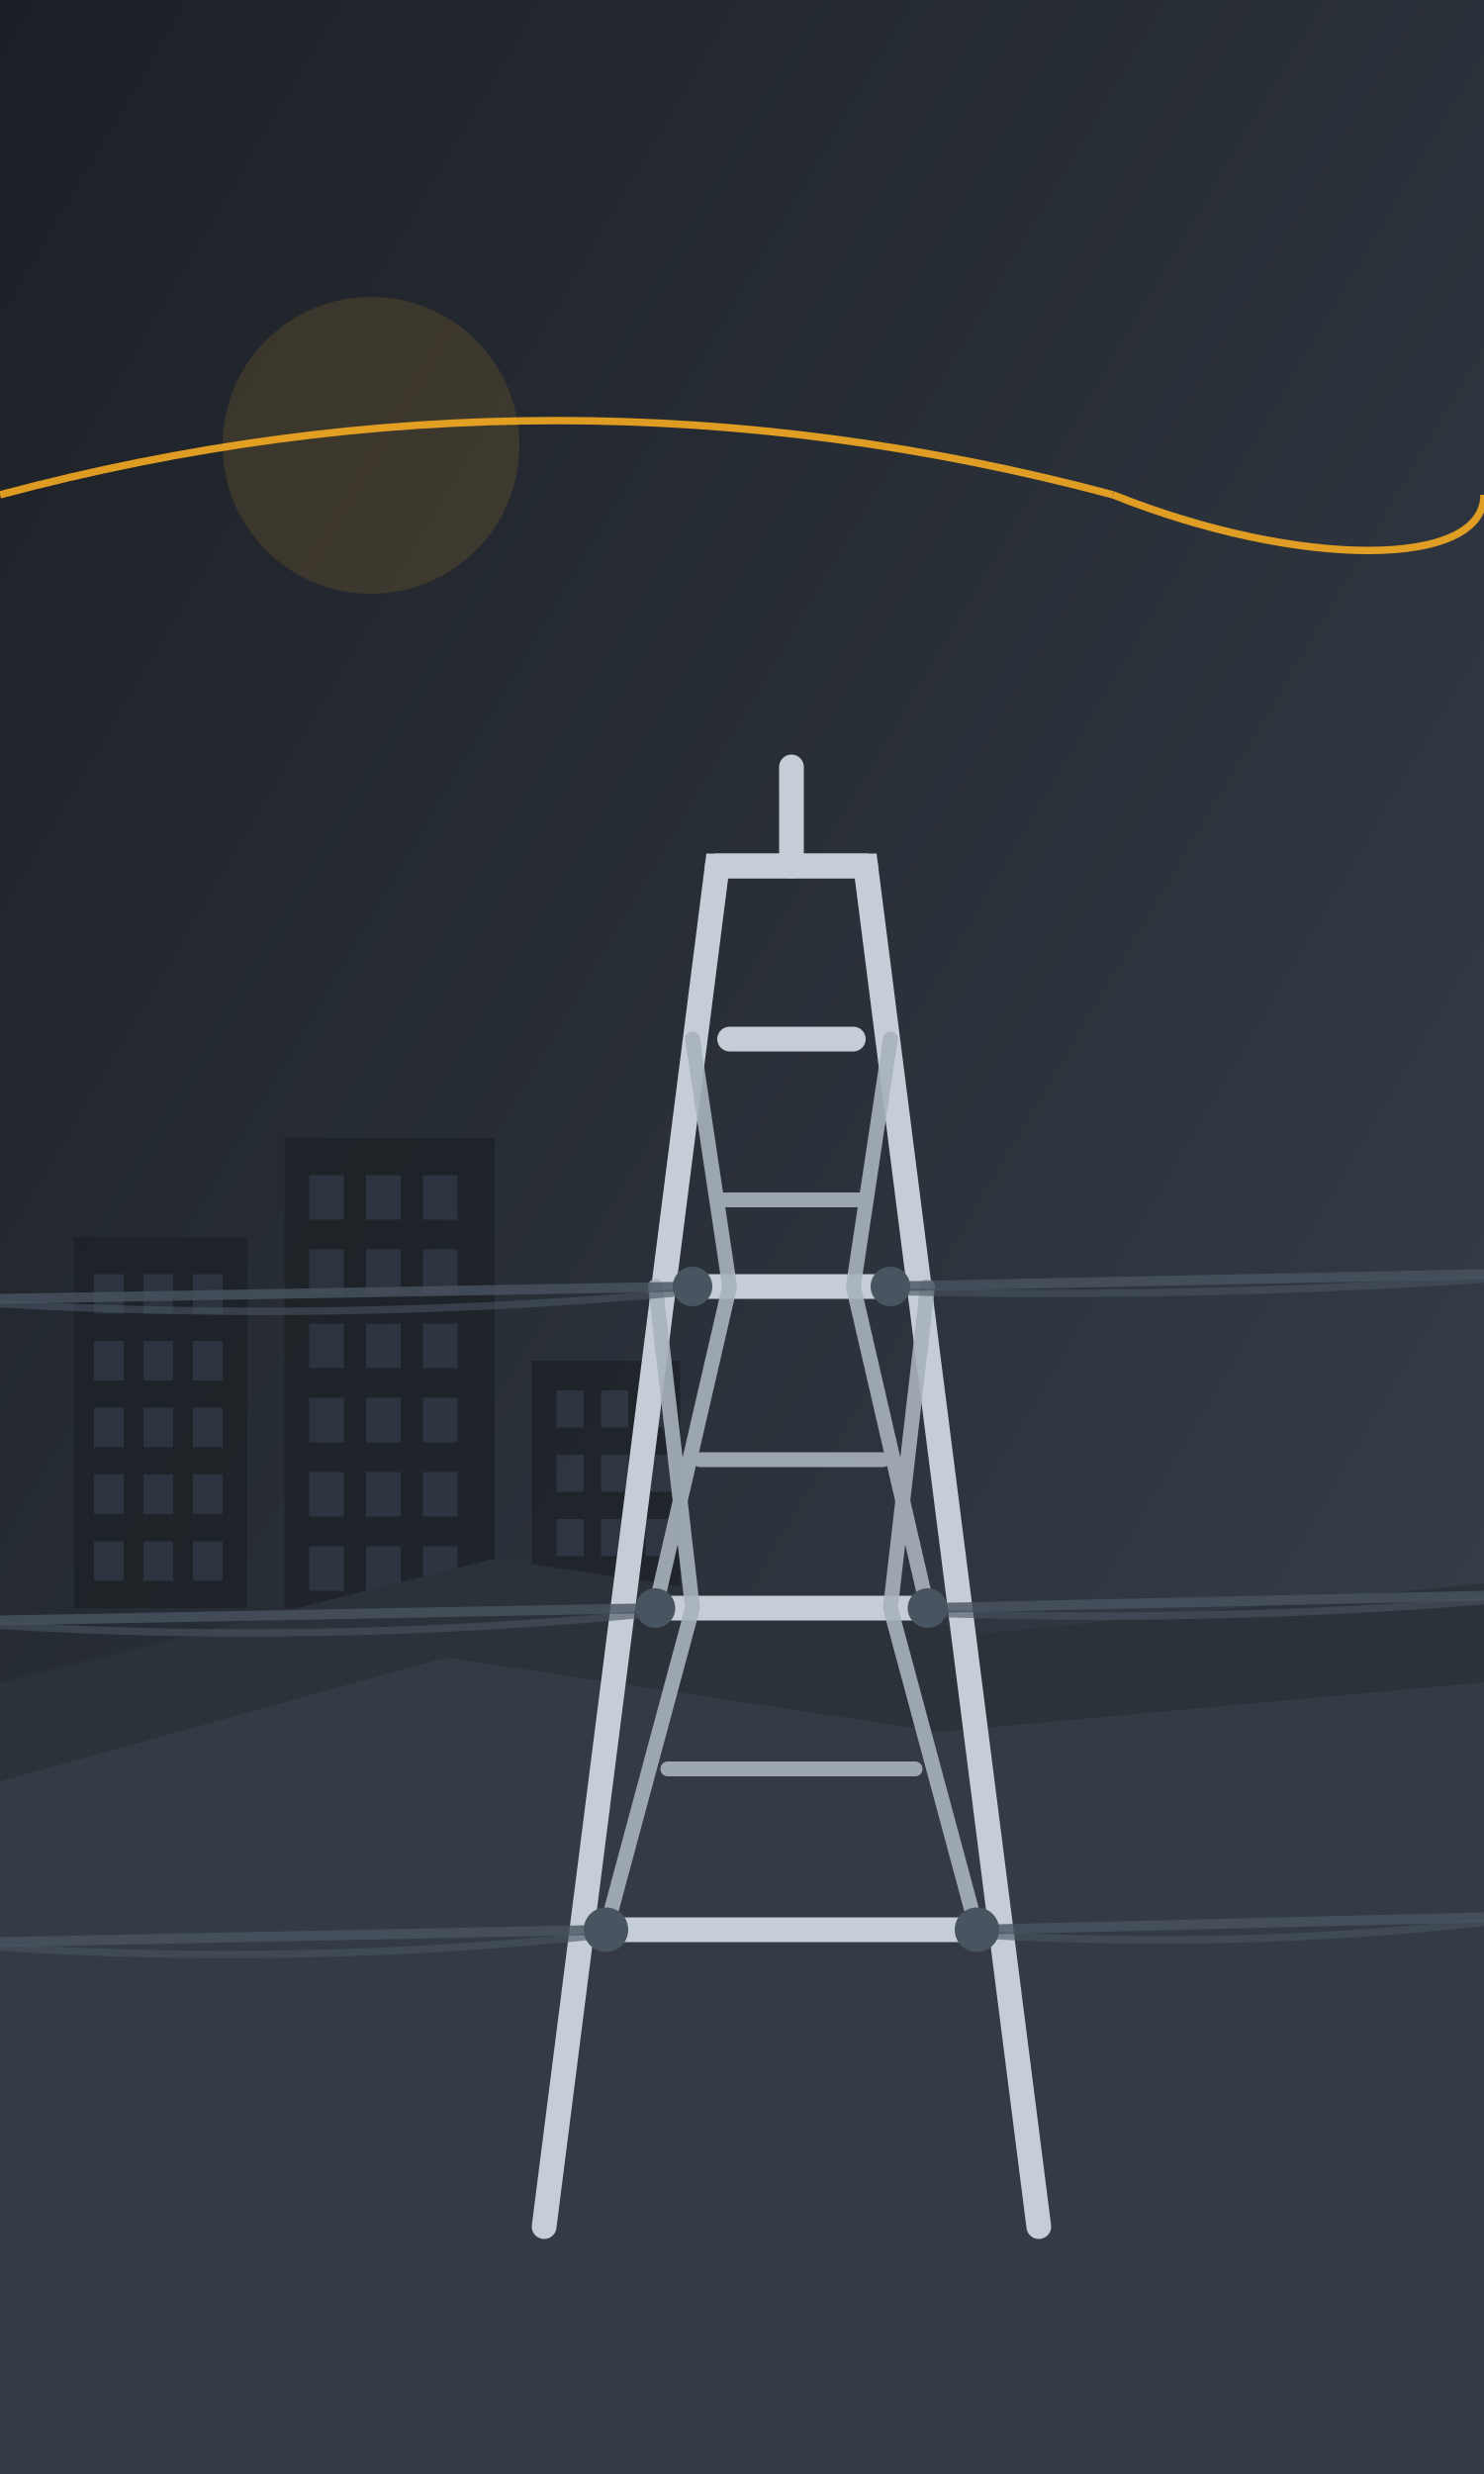
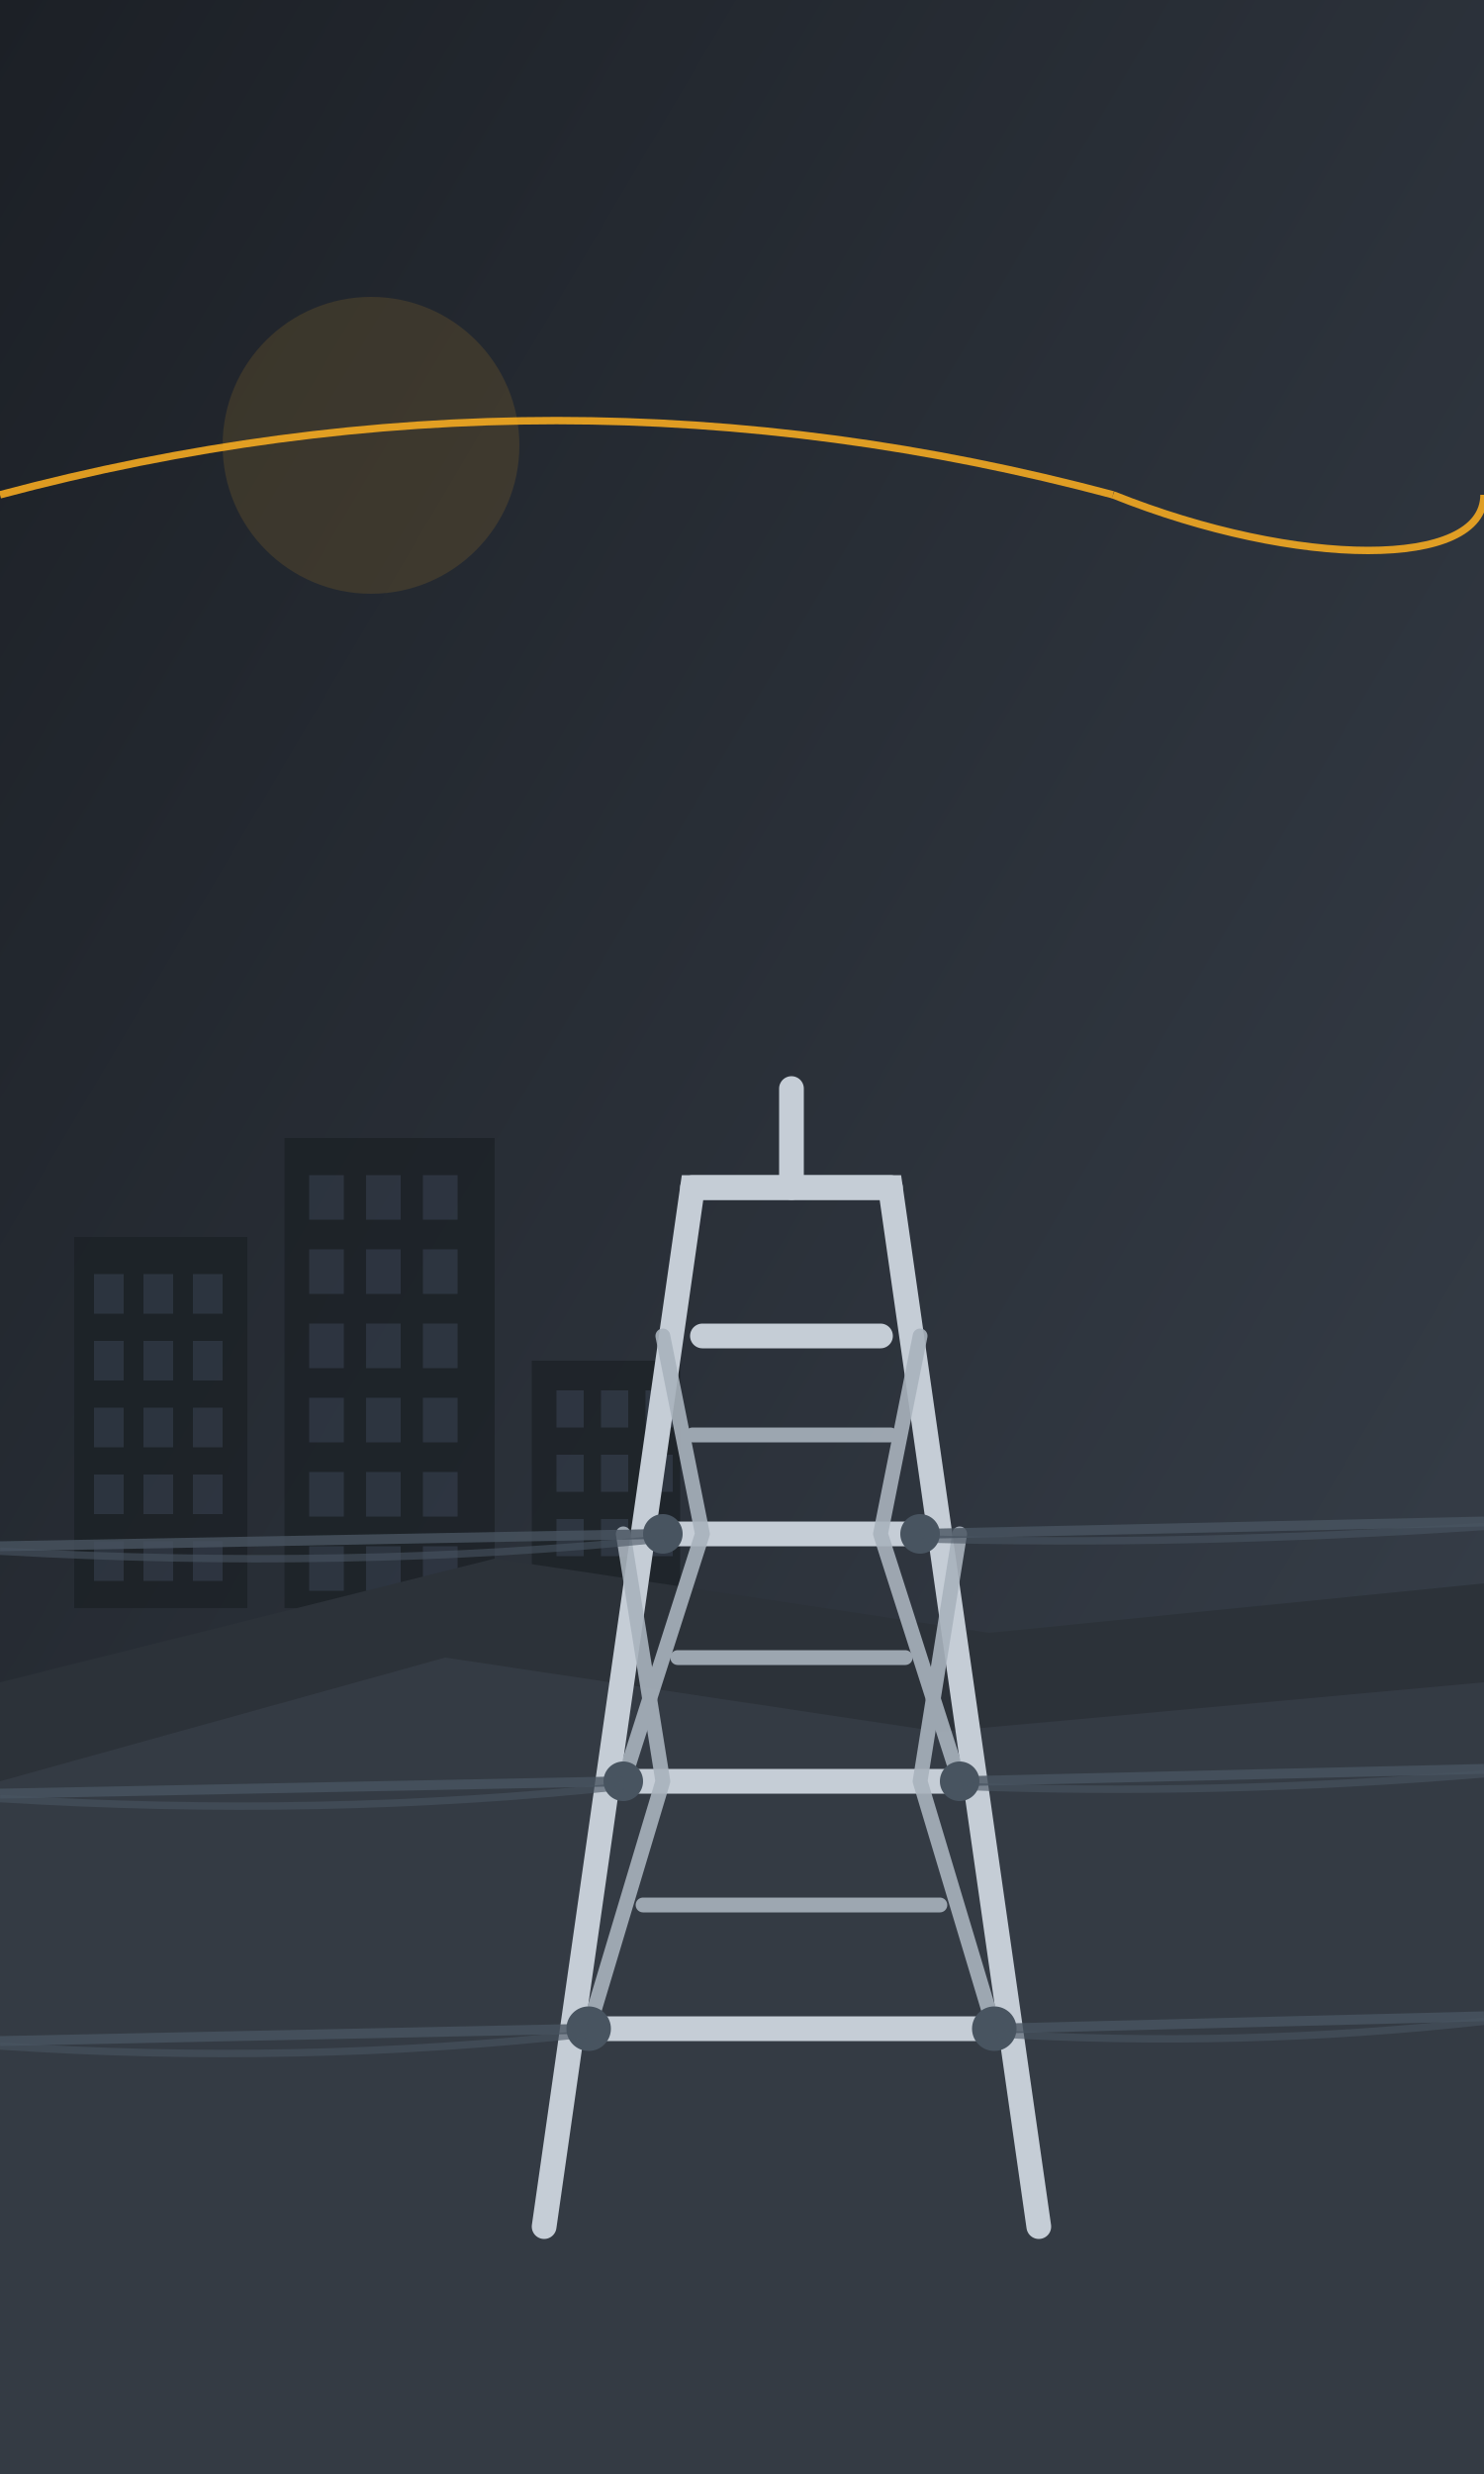
<svg xmlns="http://www.w3.org/2000/svg" viewBox="0 0 600 1000" role="img" aria-label="Transmission towers over rolling hills">
  <defs>
    <linearGradient id="bg1-mobile" x1="0" y1="0" x2="1" y2="1">
      <stop offset="0%" stop-color="#1c2026" />
      <stop offset="100%" stop-color="#3a424d" />
    </linearGradient>
  </defs>
  <rect width="600" height="1000" fill="url(#bg1-mobile)" />
-   <g fill="#1a1f24" opacity="0.7">
+   <g class="svg-buildings" fill="#1a1f24" opacity="0.7">
    <rect x="30" y="500" width="70" height="150" />
    <g fill="#3d4a5c" opacity="0.6">
      <rect x="38" y="515" width="12" height="16" />
      <rect x="58" y="515" width="12" height="16" />
      <rect x="78" y="515" width="12" height="16" />
      <rect x="38" y="542" width="12" height="16" />
      <rect x="58" y="542" width="12" height="16" />
      <rect x="78" y="542" width="12" height="16" />
      <rect x="38" y="569" width="12" height="16" />
      <rect x="58" y="569" width="12" height="16" />
      <rect x="78" y="569" width="12" height="16" />
      <rect x="38" y="596" width="12" height="16" />
      <rect x="58" y="596" width="12" height="16" />
      <rect x="78" y="596" width="12" height="16" />
      <rect x="38" y="623" width="12" height="16" />
      <rect x="58" y="623" width="12" height="16" />
      <rect x="78" y="623" width="12" height="16" />
    </g>
    <rect x="115" y="460" width="85" height="190" />
    <g fill="#3d4a5c" opacity="0.6">
      <rect x="125" y="475" width="14" height="18" />
      <rect x="148" y="475" width="14" height="18" />
      <rect x="171" y="475" width="14" height="18" />
      <rect x="125" y="505" width="14" height="18" />
      <rect x="148" y="505" width="14" height="18" />
      <rect x="171" y="505" width="14" height="18" />
      <rect x="125" y="535" width="14" height="18" />
      <rect x="148" y="535" width="14" height="18" />
      <rect x="171" y="535" width="14" height="18" />
      <rect x="125" y="565" width="14" height="18" />
      <rect x="148" y="565" width="14" height="18" />
      <rect x="171" y="565" width="14" height="18" />
      <rect x="125" y="595" width="14" height="18" />
      <rect x="148" y="595" width="14" height="18" />
      <rect x="171" y="595" width="14" height="18" />
      <rect x="125" y="625" width="14" height="18" />
      <rect x="148" y="625" width="14" height="18" />
      <rect x="171" y="625" width="14" height="18" />
    </g>
    <rect x="215" y="550" width="60" height="100" />
    <g fill="#3d4a5c" opacity="0.6">
      <rect x="225" y="562" width="11" height="15" />
      <rect x="243" y="562" width="11" height="15" />
      <rect x="261" y="562" width="11" height="15" />
      <rect x="225" y="588" width="11" height="15" />
      <rect x="243" y="588" width="11" height="15" />
      <rect x="261" y="588" width="11" height="15" />
      <rect x="225" y="614" width="11" height="15" />
      <rect x="243" y="614" width="11" height="15" />
      <rect x="261" y="614" width="11" height="15" />
    </g>
  </g>
-   <path d="M0 680 L200 630 L400 660 L600 640 L600 1000 L0 1000 Z" fill="#2c3239" />
-   <path d="M0 720 L180 670 L380 700 L600 680 L600 1000 L0 1000 Z" fill="#353c45" opacity="0.9" />
-   <g stroke="#c5cdd6" stroke-width="10" stroke-linecap="round" fill="none">
-     <path d="M220 900 L290 350 L350 350 L420 900" />
-     <path d="M245 780 L395 780" />
-     <path d="M265 650 L375 650" />
-     <path d="M280 520 L360 520" />
-     <path d="M295 420 L345 420" />
-     <path d="M290 350 L350 350" />
-     <line x1="320" y1="350" x2="320" y2="310" />
+   <path class="svg-terrain" d="M0 680 L200 630 L400 660 L600 640 L600 1000 L0 1000 Z" fill="#2c3239" />
+   <path class="svg-terrain" d="M0 720 L180 670 L380 700 L600 680 L600 1000 L0 1000 Z" fill="#353c45" opacity="0.9" />
+   <g class="svg-tower-main" stroke="#c5cdd6" stroke-width="10" stroke-linecap="round" fill="none">
+     <path d="M220 900 L280 480 L360 480 L420 900" />
+     <path d="M238 820 L402 820" />
+     <path d="M252 720 L388 720" />
+     <path d="M268 620 L372 620" />
+     <path d="M284 540 L356 540" />
+     <path d="M280 480 L360 480" />
+     <line x1="320" y1="480" x2="320" y2="440" />
  </g>
-   <g stroke="#a8b2bd" stroke-width="6" stroke-linecap="round" fill="none" opacity="0.9">
-     <path d="M245 780 L280 650 M280 650 L265 520" />
-     <path d="M395 780 L360 650 M360 650 L375 520" />
-     <path d="M265 650 L295 520 M295 520 L280 420" />
-     <path d="M375 650 L345 520 M345 520 L360 420" />
-     <path d="M290 485 L350 485" />
-     <path d="M283 590 L357 590" />
-     <path d="M270 715 L370 715" />
+   <g class="svg-tower-lattice" stroke="#a8b2bd" stroke-width="6" stroke-linecap="round" fill="none" opacity="0.9">
+     <path d="M238 820 L268 720 M268 720 L252 620" />
+     <path d="M402 820 L372 720 M372 720 L388 620" />
+     <path d="M252 720 L284 620 M284 620 L268 540" />
+     <path d="M388 720 L356 620 M356 620 L372 540" />
+     <path d="M280 580 L360 580" />
+     <path d="M274 670 L366 670" />
+     <path d="M260 770 L380 770" />
  </g>
-   <g fill="#485460">
-     <circle cx="245" cy="780" r="9" />
-     <circle cx="395" cy="780" r="9" />
-     <circle cx="265" cy="650" r="8" />
-     <circle cx="375" cy="650" r="8" />
-     <circle cx="280" cy="520" r="8" />
-     <circle cx="360" cy="520" r="8" />
+   <g class="svg-insulators" fill="#485460">
+     <circle cx="238" cy="820" r="9" />
+     <circle cx="402" cy="820" r="9" />
+     <circle cx="252" cy="720" r="8" />
+     <circle cx="388" cy="720" r="8" />
+     <circle cx="268" cy="620" r="8" />
+     <circle cx="372" cy="620" r="8" />
  </g>
-   <g stroke="#485460" stroke-width="4" fill="none" opacity="0.8">
-     <path d="M0 785 L245 780" />
-     <path d="M0 655 L265 650" />
-     <path d="M0 525 L280 520" />
-     <path d="M395 780 L600 775" />
-     <path d="M375 650 L600 645" />
-     <path d="M360 520 L600 515" />
+   <g class="svg-powerlines" stroke="#485460" stroke-width="4" fill="none" opacity="0.8">
+     <path d="M0 825 L238 820" />
+     <path d="M0 725 L252 720" />
+     <path d="M0 625 L268 620" />
+     <path d="M402 820 L600 815" />
+     <path d="M388 720 L600 715" />
+     <path d="M372 620 L600 615" />
  </g>
  <g stroke="#485460" stroke-width="3" fill="none" opacity="0.6">
-     <path d="M0 787 Q120 795 245 782" />
-     <path d="M0 657 Q130 665 265 652" />
-     <path d="M0 527 Q140 535 280 522" />
-     <path d="M395 782 Q500 788 600 777" />
-     <path d="M375 652 Q490 656 600 647" />
-     <path d="M360 522 Q480 525 600 517" />
+     <path d="M0 827 Q120 835 238 822" />
+     <path d="M0 727 Q130 735 252 722" />
+     <path d="M0 627 Q140 635 268 622" />
+     <path d="M402 822 Q500 828 600 817" />
+     <path d="M388 722 Q490 726 600 717" />
+     <path d="M372 622 Q480 625 600 617" />
  </g>
-   <g stroke="#ffb020" stroke-width="3" fill="none" opacity="0.85">
+   <g class="svg-sun-glow" stroke="#ffb020" stroke-width="3" fill="none" opacity="0.85">
    <path d="M0 200 C150 160 300 160 450 200" />
    <path d="M450 200 C525 230 600 230 600 200" />
  </g>
-   <circle cx="150" cy="180" r="60" fill="#ffb020" opacity="0.12" />
+   <circle class="svg-sun-glow" cx="150" cy="180" r="60" fill="#ffb020" opacity="0.12" />
</svg>
